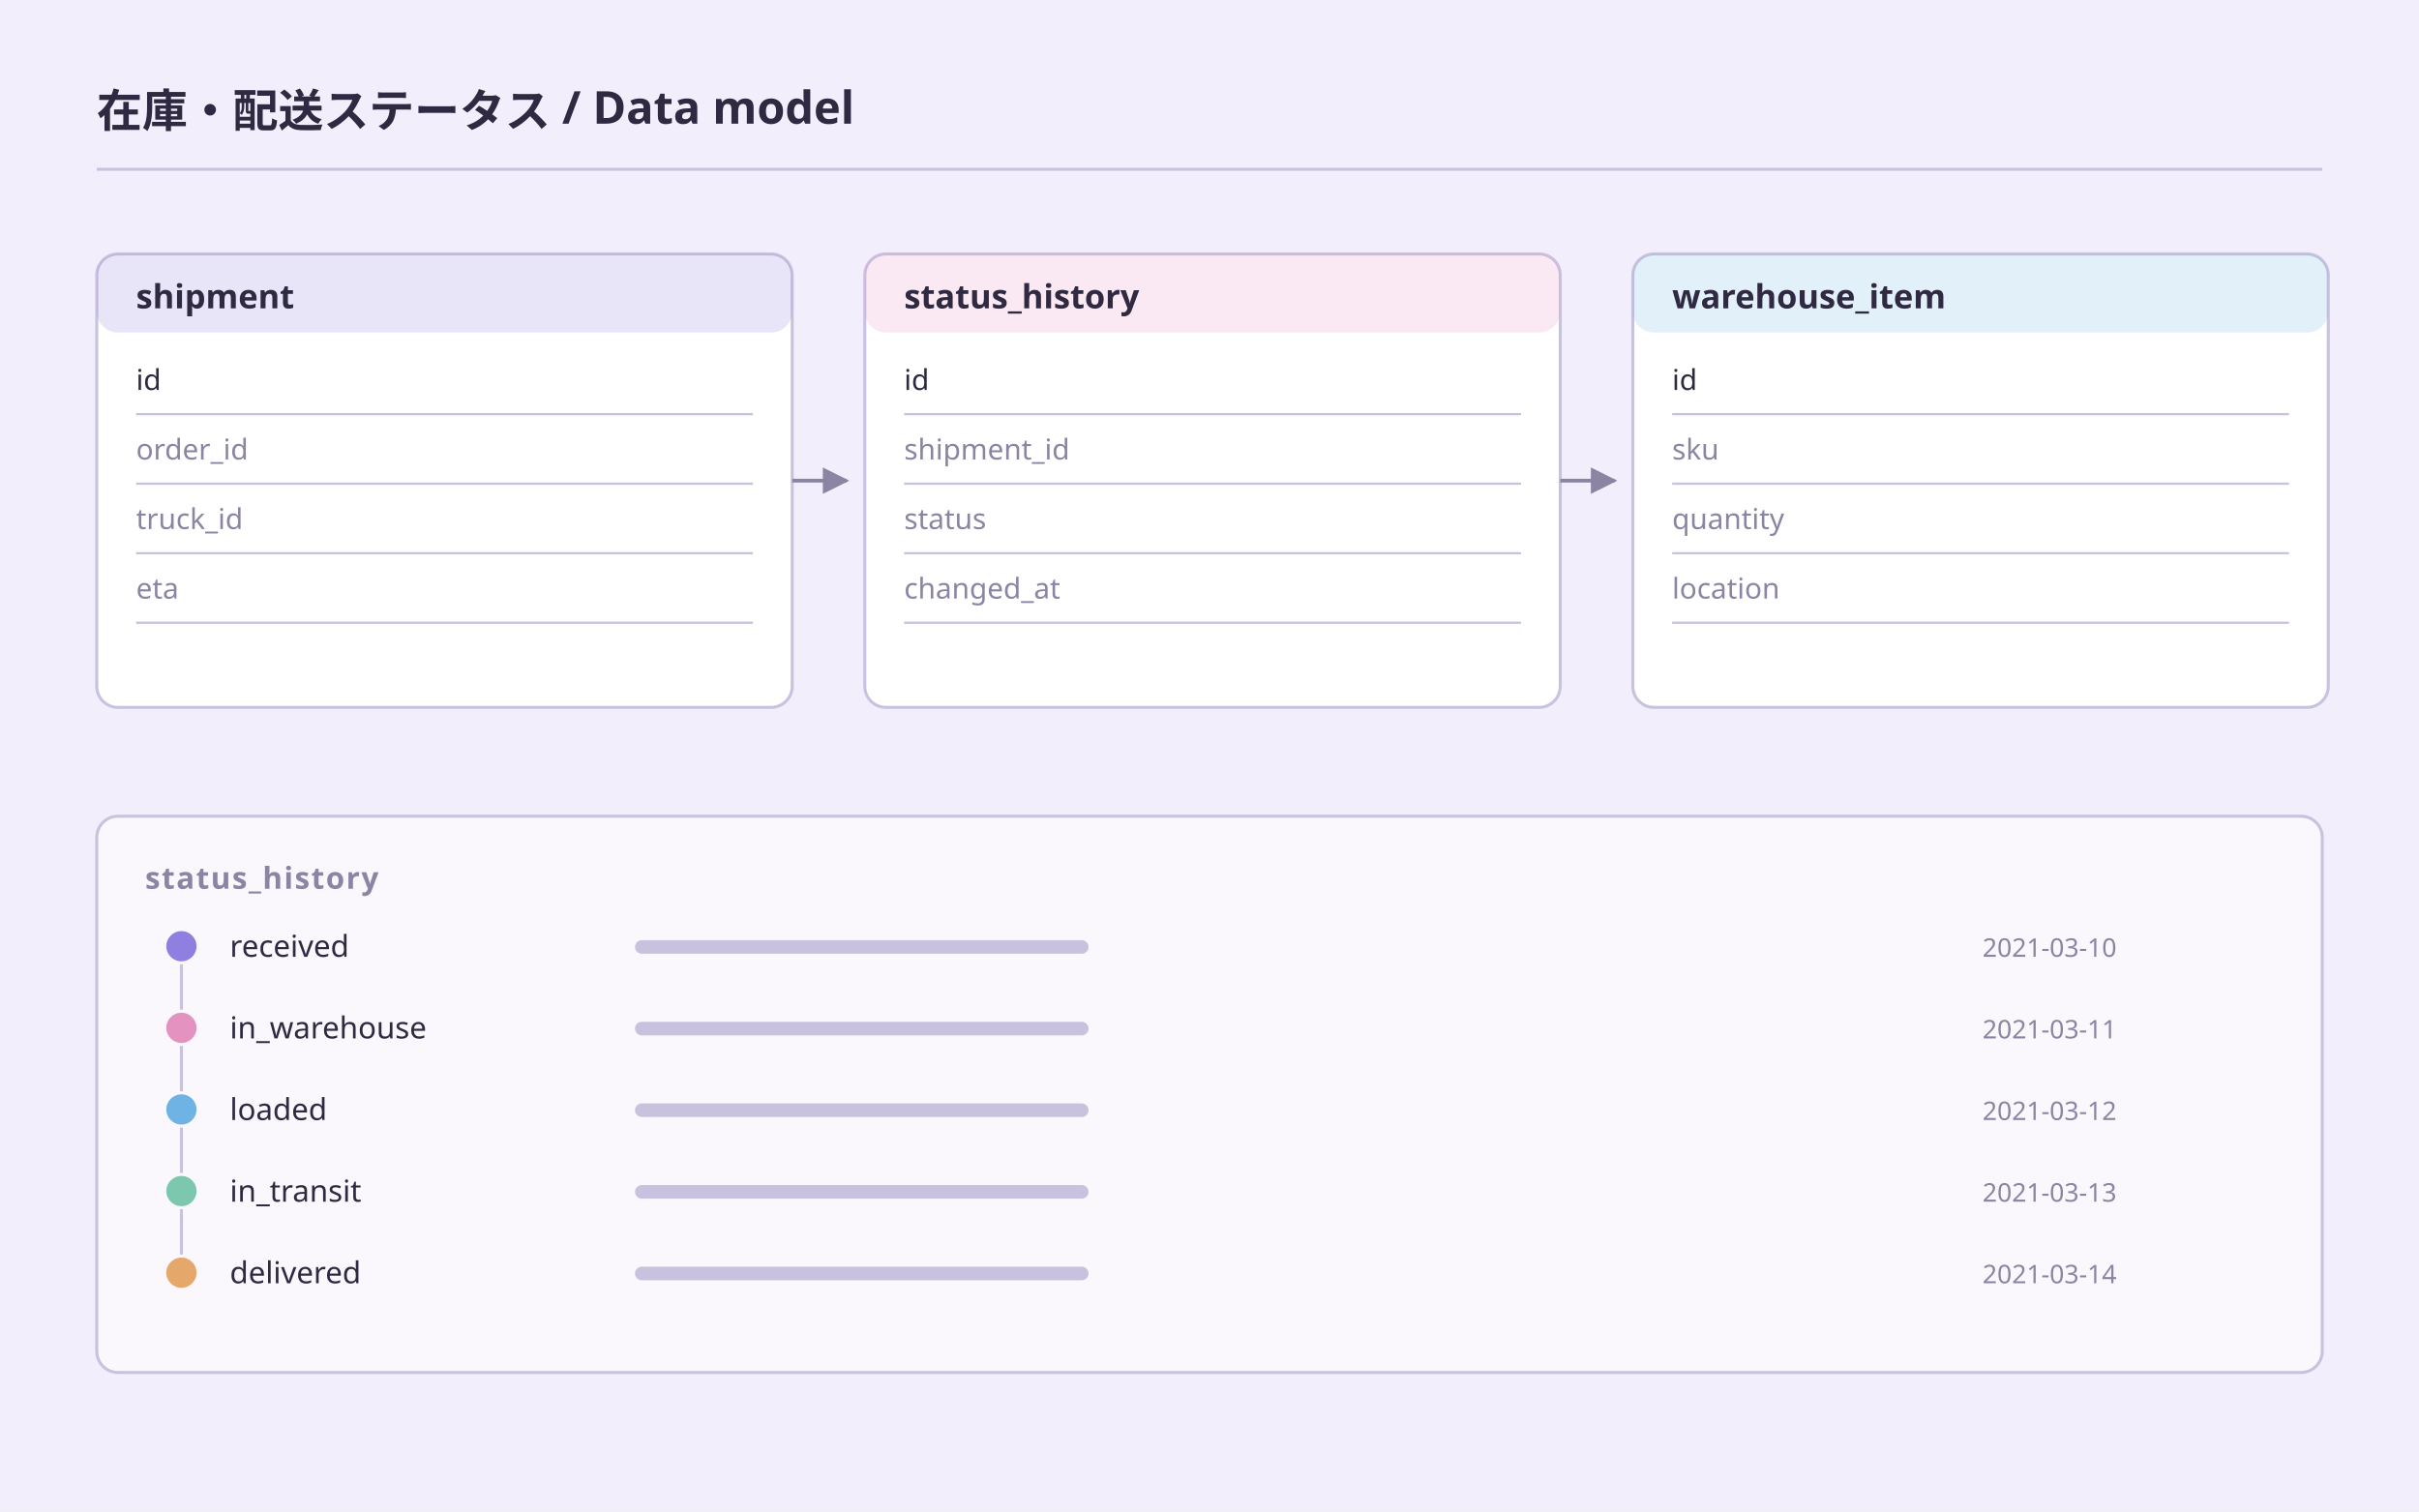
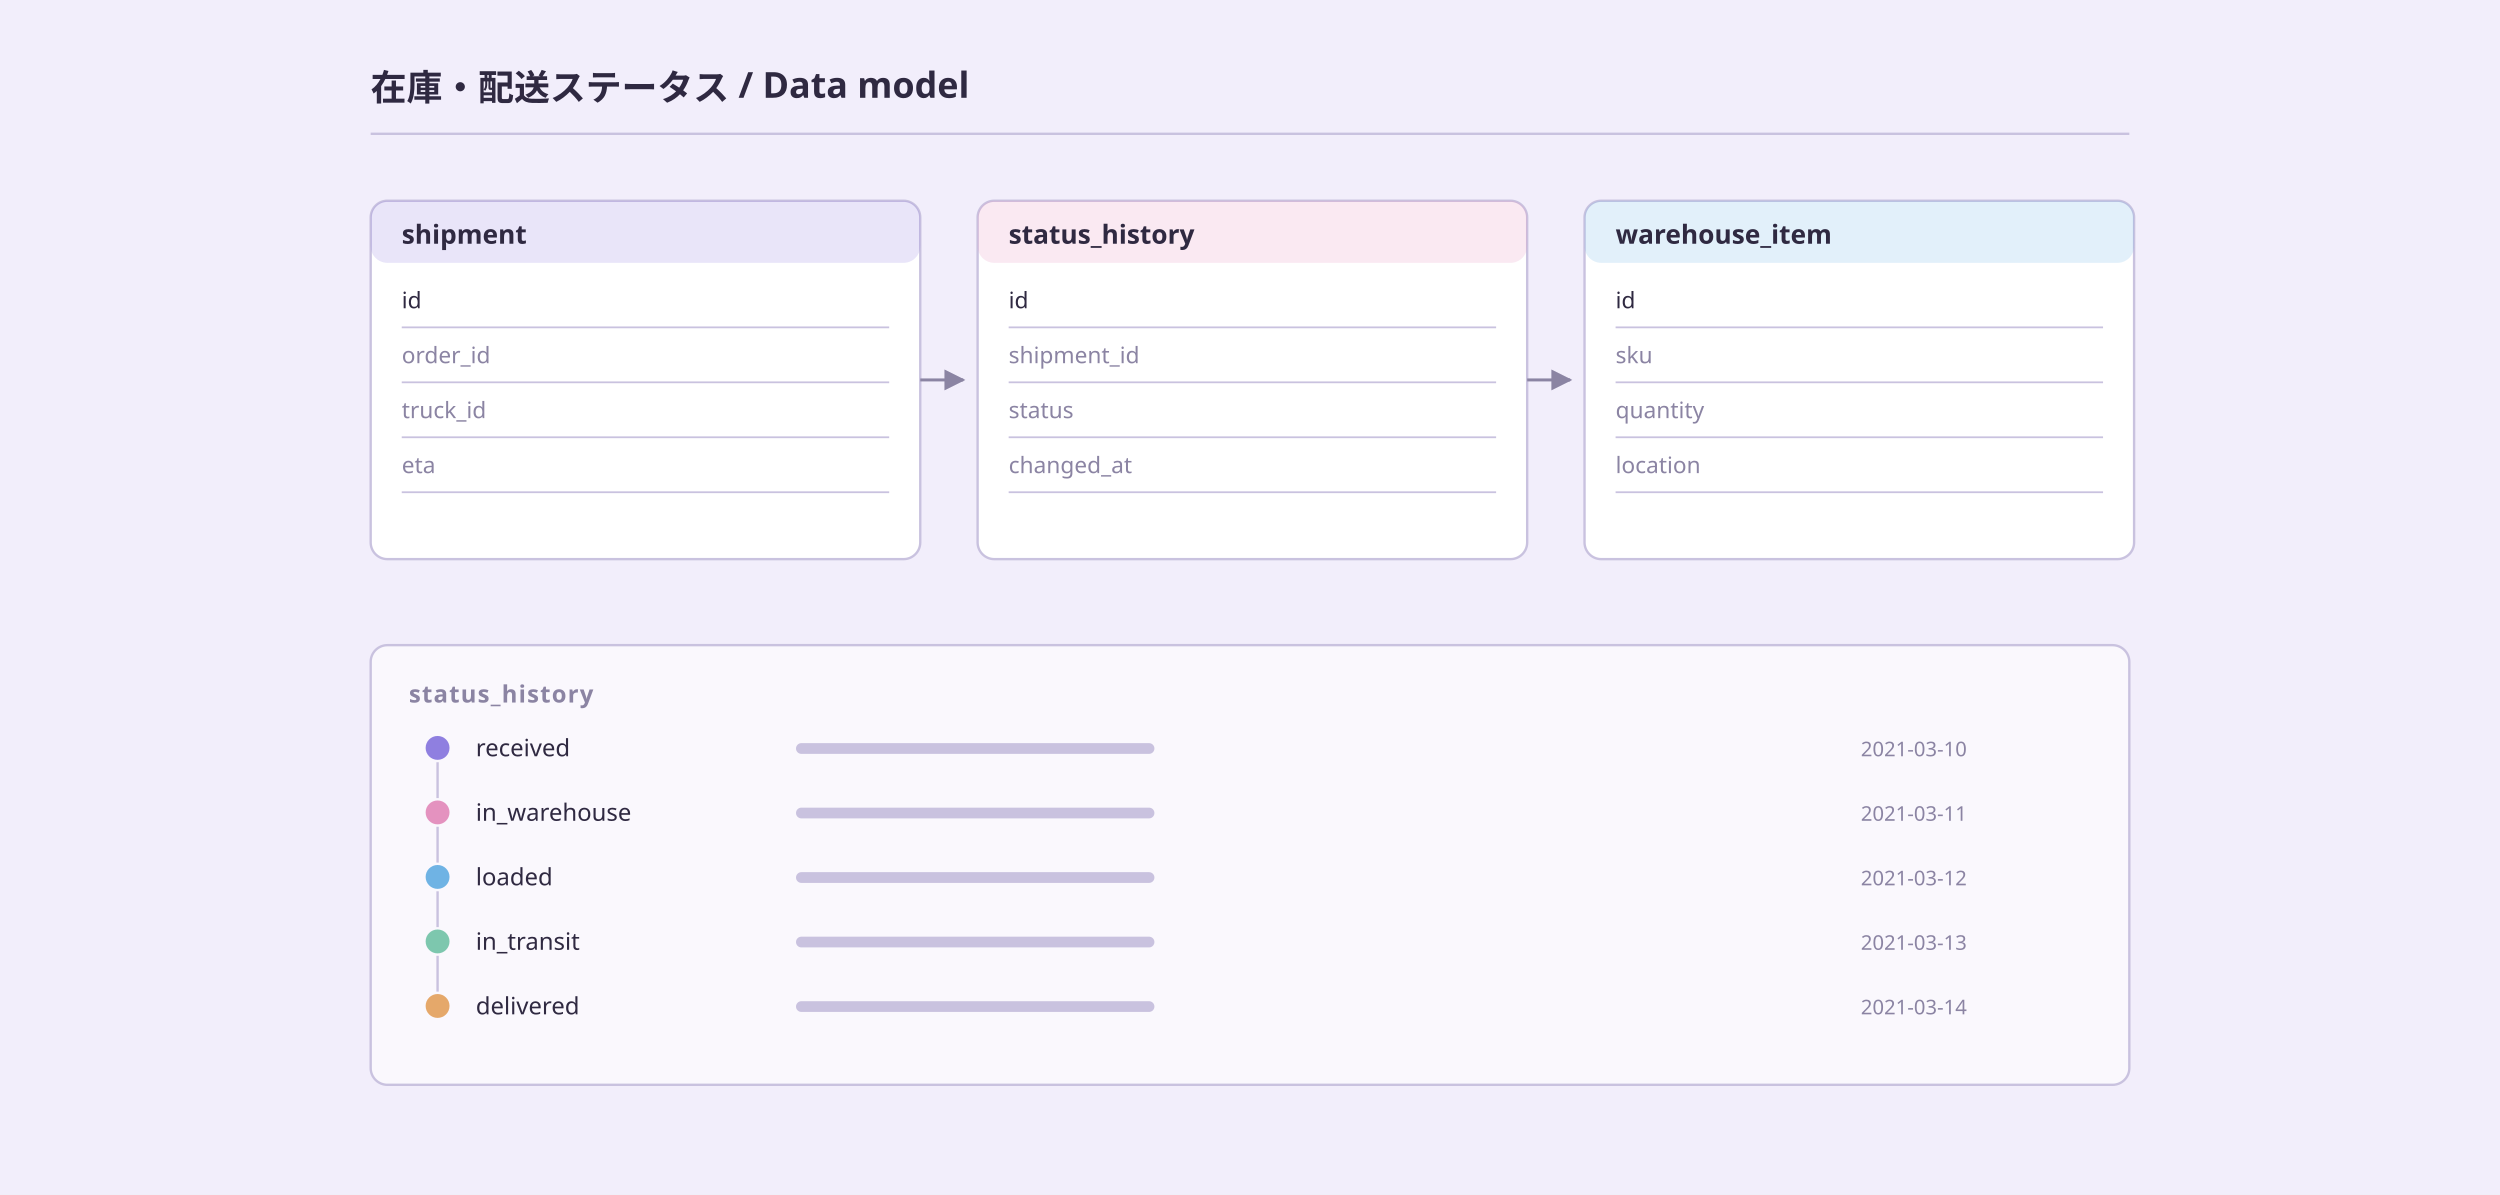
- <svg xmlns="http://www.w3.org/2000/svg" viewBox="0 0 1600 1000" width="1600" height="1000" role="img" aria-label="在庫・配送ステータス / Data model">
+ <svg xmlns="http://www.w3.org/2000/svg" viewBox="0 0 1900 908" width="1900" height="908" role="img" aria-label="在庫・配送ステータス / Data model">
  <defs>
    <marker id="tip" viewBox="0 0 10 10" refX="9" refY="5" markerWidth="7" markerHeight="7" orient="auto">
      <path d="M0 0 L10 5 L0 10 z" fill="#8b84a3" />
    </marker>
  </defs>
-   <rect width="1600" height="1000" fill="#f2eefb" />
-   <text x="64" y="84" fill="#2f2941" font-family="'Segoe UI',system-ui,sans-serif" font-size="30" font-weight="600" text-anchor="start" letter-spacing="0">在庫・配送ステータス / Data model</text>
-   <line x1="64" y1="112" x2="1536" y2="112" stroke="#c9c2df" stroke-width="2" />
-   <rect x="64" y="168" width="460" height="300" rx="14" fill="#ffffff" stroke="#c9c2df" stroke-width="2" />
-   <rect x="64" y="168" width="460" height="52" rx="14" fill="#8f7fe0" opacity="0.2" />
-   <text x="90" y="204" fill="#2f2941" font-family="'Segoe UI',system-ui,sans-serif" font-size="22" font-weight="600" text-anchor="start" letter-spacing="0">shipment</text>
-   <text x="90" y="258" fill="#2f2941" font-family="'Segoe UI',system-ui,sans-serif" font-size="19" font-weight="400" text-anchor="start" letter-spacing="0">id</text>
-   <line x1="90" y1="274" x2="498" y2="274" stroke="#c9c2df" stroke-width="1.5" />
-   <text x="90" y="304" fill="#8b84a3" font-family="'Segoe UI',system-ui,sans-serif" font-size="19" font-weight="400" text-anchor="start" letter-spacing="0">order_id</text>
-   <line x1="90" y1="320" x2="498" y2="320" stroke="#c9c2df" stroke-width="1.5" />
-   <text x="90" y="350" fill="#8b84a3" font-family="'Segoe UI',system-ui,sans-serif" font-size="19" font-weight="400" text-anchor="start" letter-spacing="0">truck_id</text>
-   <line x1="90" y1="366" x2="498" y2="366" stroke="#c9c2df" stroke-width="1.5" />
-   <text x="90" y="396" fill="#8b84a3" font-family="'Segoe UI',system-ui,sans-serif" font-size="19" font-weight="400" text-anchor="start" letter-spacing="0">eta</text>
-   <line x1="90" y1="412" x2="498" y2="412" stroke="#c9c2df" stroke-width="1.5" />
-   <rect x="572" y="168" width="460" height="300" rx="14" fill="#ffffff" stroke="#c9c2df" stroke-width="2" />
-   <rect x="572" y="168" width="460" height="52" rx="14" fill="#e492bf" opacity="0.2" />
-   <text x="598" y="204" fill="#2f2941" font-family="'Segoe UI',system-ui,sans-serif" font-size="22" font-weight="600" text-anchor="start" letter-spacing="0">status_history</text>
-   <text x="598" y="258" fill="#2f2941" font-family="'Segoe UI',system-ui,sans-serif" font-size="19" font-weight="400" text-anchor="start" letter-spacing="0">id</text>
-   <line x1="598" y1="274" x2="1006" y2="274" stroke="#c9c2df" stroke-width="1.5" />
-   <text x="598" y="304" fill="#8b84a3" font-family="'Segoe UI',system-ui,sans-serif" font-size="19" font-weight="400" text-anchor="start" letter-spacing="0">shipment_id</text>
-   <line x1="598" y1="320" x2="1006" y2="320" stroke="#c9c2df" stroke-width="1.5" />
-   <text x="598" y="350" fill="#8b84a3" font-family="'Segoe UI',system-ui,sans-serif" font-size="19" font-weight="400" text-anchor="start" letter-spacing="0">status</text>
-   <line x1="598" y1="366" x2="1006" y2="366" stroke="#c9c2df" stroke-width="1.5" />
-   <text x="598" y="396" fill="#8b84a3" font-family="'Segoe UI',system-ui,sans-serif" font-size="19" font-weight="400" text-anchor="start" letter-spacing="0">changed_at</text>
-   <line x1="598" y1="412" x2="1006" y2="412" stroke="#c9c2df" stroke-width="1.5" />
-   <rect x="1080" y="168" width="460" height="300" rx="14" fill="#ffffff" stroke="#c9c2df" stroke-width="2" />
-   <rect x="1080" y="168" width="460" height="52" rx="14" fill="#6fb3e4" opacity="0.2" />
-   <text x="1106" y="204" fill="#2f2941" font-family="'Segoe UI',system-ui,sans-serif" font-size="22" font-weight="600" text-anchor="start" letter-spacing="0">warehouse_item</text>
-   <text x="1106" y="258" fill="#2f2941" font-family="'Segoe UI',system-ui,sans-serif" font-size="19" font-weight="400" text-anchor="start" letter-spacing="0">id</text>
-   <line x1="1106" y1="274" x2="1514" y2="274" stroke="#c9c2df" stroke-width="1.5" />
-   <text x="1106" y="304" fill="#8b84a3" font-family="'Segoe UI',system-ui,sans-serif" font-size="19" font-weight="400" text-anchor="start" letter-spacing="0">sku</text>
-   <line x1="1106" y1="320" x2="1514" y2="320" stroke="#c9c2df" stroke-width="1.5" />
-   <text x="1106" y="350" fill="#8b84a3" font-family="'Segoe UI',system-ui,sans-serif" font-size="19" font-weight="400" text-anchor="start" letter-spacing="0">quantity</text>
-   <line x1="1106" y1="366" x2="1514" y2="366" stroke="#c9c2df" stroke-width="1.5" />
-   <text x="1106" y="396" fill="#8b84a3" font-family="'Segoe UI',system-ui,sans-serif" font-size="19" font-weight="400" text-anchor="start" letter-spacing="0">location</text>
-   <line x1="1106" y1="412" x2="1514" y2="412" stroke="#c9c2df" stroke-width="1.5" />
-   <line x1="524" y1="318" x2="560" y2="318" stroke="#8b84a3" stroke-width="2.5" marker-end="url(#tip)" />
-   <line x1="1032" y1="318" x2="1068" y2="318" stroke="#8b84a3" stroke-width="2.5" marker-end="url(#tip)" />
-   <rect x="64" y="540" width="1472" height="368" rx="14" fill="rgba(255,255,255,.6)" stroke="#c9c2df" stroke-width="2" />
-   <text x="96" y="588" fill="#8b84a3" font-family="'Segoe UI',system-ui,sans-serif" font-size="20" font-weight="600" text-anchor="start" letter-spacing="1">status_history</text>
-   <circle cx="120" cy="626" r="10" fill="#8f7fe0" />
-   <line x1="120" y1="638" x2="120" y2="668" stroke="#c9c2df" stroke-width="2" />
-   <text x="152" y="633" fill="#2f2941" font-family="'Segoe UI',system-ui,sans-serif" font-size="20" font-weight="400" text-anchor="start" letter-spacing="0">received</text>
-   <rect x="420" y="622" width="300" height="9" rx="4.5" fill="#c9c2df" />
-   <text x="1400" y="633" fill="#8b84a3" font-family="'Segoe UI',system-ui,sans-serif" font-size="17" font-weight="400" text-anchor="end" letter-spacing="0">2021-03-10</text>
-   <circle cx="120" cy="680" r="10" fill="#e492bf" />
-   <line x1="120" y1="692" x2="120" y2="722" stroke="#c9c2df" stroke-width="2" />
-   <text x="152" y="687" fill="#2f2941" font-family="'Segoe UI',system-ui,sans-serif" font-size="20" font-weight="400" text-anchor="start" letter-spacing="0">in_warehouse</text>
-   <rect x="420" y="676" width="300" height="9" rx="4.5" fill="#c9c2df" />
-   <text x="1400" y="687" fill="#8b84a3" font-family="'Segoe UI',system-ui,sans-serif" font-size="17" font-weight="400" text-anchor="end" letter-spacing="0">2021-03-11</text>
-   <circle cx="120" cy="734" r="10" fill="#6fb3e4" />
-   <line x1="120" y1="746" x2="120" y2="776" stroke="#c9c2df" stroke-width="2" />
-   <text x="152" y="741" fill="#2f2941" font-family="'Segoe UI',system-ui,sans-serif" font-size="20" font-weight="400" text-anchor="start" letter-spacing="0">loaded</text>
-   <rect x="420" y="730" width="300" height="9" rx="4.5" fill="#c9c2df" />
-   <text x="1400" y="741" fill="#8b84a3" font-family="'Segoe UI',system-ui,sans-serif" font-size="17" font-weight="400" text-anchor="end" letter-spacing="0">2021-03-12</text>
-   <circle cx="120" cy="788" r="10" fill="#7dc7ae" />
-   <line x1="120" y1="800" x2="120" y2="830" stroke="#c9c2df" stroke-width="2" />
-   <text x="152" y="795" fill="#2f2941" font-family="'Segoe UI',system-ui,sans-serif" font-size="20" font-weight="400" text-anchor="start" letter-spacing="0">in_transit</text>
-   <rect x="420" y="784" width="300" height="9" rx="4.5" fill="#c9c2df" />
-   <text x="1400" y="795" fill="#8b84a3" font-family="'Segoe UI',system-ui,sans-serif" font-size="17" font-weight="400" text-anchor="end" letter-spacing="0">2021-03-13</text>
-   <circle cx="120" cy="842" r="10" fill="#e5a86a" />
-   <text x="152" y="849" fill="#2f2941" font-family="'Segoe UI',system-ui,sans-serif" font-size="20" font-weight="400" text-anchor="start" letter-spacing="0">delivered</text>
-   <rect x="420" y="838" width="300" height="9" rx="4.5" fill="#c9c2df" />
-   <text x="1400" y="849" fill="#8b84a3" font-family="'Segoe UI',system-ui,sans-serif" font-size="17" font-weight="400" text-anchor="end" letter-spacing="0">2021-03-14</text>
+   <rect width="1900" height="908" fill="#f2eefb" />
+   <g transform="translate(223.60 0) scale(0.908)">
+     <text x="64" y="84" fill="#2f2941" font-family="'Segoe UI',system-ui,sans-serif" font-size="30" font-weight="600" text-anchor="start" letter-spacing="0">在庫・配送ステータス / Data model</text>
+     <line x1="64" y1="112" x2="1536" y2="112" stroke="#c9c2df" stroke-width="2" />
+     <rect x="64" y="168" width="460" height="300" rx="14" fill="#ffffff" stroke="#c9c2df" stroke-width="2" />
+     <rect x="64" y="168" width="460" height="52" rx="14" fill="#8f7fe0" opacity="0.2" />
+     <text x="90" y="204" fill="#2f2941" font-family="'Segoe UI',system-ui,sans-serif" font-size="22" font-weight="600" text-anchor="start" letter-spacing="0">shipment</text>
+     <text x="90" y="258" fill="#2f2941" font-family="'Segoe UI',system-ui,sans-serif" font-size="19" font-weight="400" text-anchor="start" letter-spacing="0">id</text>
+     <line x1="90" y1="274" x2="498" y2="274" stroke="#c9c2df" stroke-width="1.5" />
+     <text x="90" y="304" fill="#8b84a3" font-family="'Segoe UI',system-ui,sans-serif" font-size="19" font-weight="400" text-anchor="start" letter-spacing="0">order_id</text>
+     <line x1="90" y1="320" x2="498" y2="320" stroke="#c9c2df" stroke-width="1.5" />
+     <text x="90" y="350" fill="#8b84a3" font-family="'Segoe UI',system-ui,sans-serif" font-size="19" font-weight="400" text-anchor="start" letter-spacing="0">truck_id</text>
+     <line x1="90" y1="366" x2="498" y2="366" stroke="#c9c2df" stroke-width="1.5" />
+     <text x="90" y="396" fill="#8b84a3" font-family="'Segoe UI',system-ui,sans-serif" font-size="19" font-weight="400" text-anchor="start" letter-spacing="0">eta</text>
+     <line x1="90" y1="412" x2="498" y2="412" stroke="#c9c2df" stroke-width="1.5" />
+     <rect x="572" y="168" width="460" height="300" rx="14" fill="#ffffff" stroke="#c9c2df" stroke-width="2" />
+     <rect x="572" y="168" width="460" height="52" rx="14" fill="#e492bf" opacity="0.2" />
+     <text x="598" y="204" fill="#2f2941" font-family="'Segoe UI',system-ui,sans-serif" font-size="22" font-weight="600" text-anchor="start" letter-spacing="0">status_history</text>
+     <text x="598" y="258" fill="#2f2941" font-family="'Segoe UI',system-ui,sans-serif" font-size="19" font-weight="400" text-anchor="start" letter-spacing="0">id</text>
+     <line x1="598" y1="274" x2="1006" y2="274" stroke="#c9c2df" stroke-width="1.5" />
+     <text x="598" y="304" fill="#8b84a3" font-family="'Segoe UI',system-ui,sans-serif" font-size="19" font-weight="400" text-anchor="start" letter-spacing="0">shipment_id</text>
+     <line x1="598" y1="320" x2="1006" y2="320" stroke="#c9c2df" stroke-width="1.5" />
+     <text x="598" y="350" fill="#8b84a3" font-family="'Segoe UI',system-ui,sans-serif" font-size="19" font-weight="400" text-anchor="start" letter-spacing="0">status</text>
+     <line x1="598" y1="366" x2="1006" y2="366" stroke="#c9c2df" stroke-width="1.5" />
+     <text x="598" y="396" fill="#8b84a3" font-family="'Segoe UI',system-ui,sans-serif" font-size="19" font-weight="400" text-anchor="start" letter-spacing="0">changed_at</text>
+     <line x1="598" y1="412" x2="1006" y2="412" stroke="#c9c2df" stroke-width="1.5" />
+     <rect x="1080" y="168" width="460" height="300" rx="14" fill="#ffffff" stroke="#c9c2df" stroke-width="2" />
+     <rect x="1080" y="168" width="460" height="52" rx="14" fill="#6fb3e4" opacity="0.2" />
+     <text x="1106" y="204" fill="#2f2941" font-family="'Segoe UI',system-ui,sans-serif" font-size="22" font-weight="600" text-anchor="start" letter-spacing="0">warehouse_item</text>
+     <text x="1106" y="258" fill="#2f2941" font-family="'Segoe UI',system-ui,sans-serif" font-size="19" font-weight="400" text-anchor="start" letter-spacing="0">id</text>
+     <line x1="1106" y1="274" x2="1514" y2="274" stroke="#c9c2df" stroke-width="1.5" />
+     <text x="1106" y="304" fill="#8b84a3" font-family="'Segoe UI',system-ui,sans-serif" font-size="19" font-weight="400" text-anchor="start" letter-spacing="0">sku</text>
+     <line x1="1106" y1="320" x2="1514" y2="320" stroke="#c9c2df" stroke-width="1.5" />
+     <text x="1106" y="350" fill="#8b84a3" font-family="'Segoe UI',system-ui,sans-serif" font-size="19" font-weight="400" text-anchor="start" letter-spacing="0">quantity</text>
+     <line x1="1106" y1="366" x2="1514" y2="366" stroke="#c9c2df" stroke-width="1.5" />
+     <text x="1106" y="396" fill="#8b84a3" font-family="'Segoe UI',system-ui,sans-serif" font-size="19" font-weight="400" text-anchor="start" letter-spacing="0">location</text>
+     <line x1="1106" y1="412" x2="1514" y2="412" stroke="#c9c2df" stroke-width="1.5" />
+     <line x1="524" y1="318" x2="560" y2="318" stroke="#8b84a3" stroke-width="2.5" marker-end="url(#tip)" />
+     <line x1="1032" y1="318" x2="1068" y2="318" stroke="#8b84a3" stroke-width="2.5" marker-end="url(#tip)" />
+     <rect x="64" y="540" width="1472" height="368" rx="14" fill="rgba(255,255,255,.6)" stroke="#c9c2df" stroke-width="2" />
+     <text x="96" y="588" fill="#8b84a3" font-family="'Segoe UI',system-ui,sans-serif" font-size="20" font-weight="600" text-anchor="start" letter-spacing="1">status_history</text>
+     <circle cx="120" cy="626" r="10" fill="#8f7fe0" />
+     <line x1="120" y1="638" x2="120" y2="668" stroke="#c9c2df" stroke-width="2" />
+     <text x="152" y="633" fill="#2f2941" font-family="'Segoe UI',system-ui,sans-serif" font-size="20" font-weight="400" text-anchor="start" letter-spacing="0">received</text>
+     <rect x="420" y="622" width="300" height="9" rx="4.5" fill="#c9c2df" />
+     <text x="1400" y="633" fill="#8b84a3" font-family="'Segoe UI',system-ui,sans-serif" font-size="17" font-weight="400" text-anchor="end" letter-spacing="0">2021-03-10</text>
+     <circle cx="120" cy="680" r="10" fill="#e492bf" />
+     <line x1="120" y1="692" x2="120" y2="722" stroke="#c9c2df" stroke-width="2" />
+     <text x="152" y="687" fill="#2f2941" font-family="'Segoe UI',system-ui,sans-serif" font-size="20" font-weight="400" text-anchor="start" letter-spacing="0">in_warehouse</text>
+     <rect x="420" y="676" width="300" height="9" rx="4.5" fill="#c9c2df" />
+     <text x="1400" y="687" fill="#8b84a3" font-family="'Segoe UI',system-ui,sans-serif" font-size="17" font-weight="400" text-anchor="end" letter-spacing="0">2021-03-11</text>
+     <circle cx="120" cy="734" r="10" fill="#6fb3e4" />
+     <line x1="120" y1="746" x2="120" y2="776" stroke="#c9c2df" stroke-width="2" />
+     <text x="152" y="741" fill="#2f2941" font-family="'Segoe UI',system-ui,sans-serif" font-size="20" font-weight="400" text-anchor="start" letter-spacing="0">loaded</text>
+     <rect x="420" y="730" width="300" height="9" rx="4.5" fill="#c9c2df" />
+     <text x="1400" y="741" fill="#8b84a3" font-family="'Segoe UI',system-ui,sans-serif" font-size="17" font-weight="400" text-anchor="end" letter-spacing="0">2021-03-12</text>
+     <circle cx="120" cy="788" r="10" fill="#7dc7ae" />
+     <line x1="120" y1="800" x2="120" y2="830" stroke="#c9c2df" stroke-width="2" />
+     <text x="152" y="795" fill="#2f2941" font-family="'Segoe UI',system-ui,sans-serif" font-size="20" font-weight="400" text-anchor="start" letter-spacing="0">in_transit</text>
+     <rect x="420" y="784" width="300" height="9" rx="4.5" fill="#c9c2df" />
+     <text x="1400" y="795" fill="#8b84a3" font-family="'Segoe UI',system-ui,sans-serif" font-size="17" font-weight="400" text-anchor="end" letter-spacing="0">2021-03-13</text>
+     <circle cx="120" cy="842" r="10" fill="#e5a86a" />
+     <text x="152" y="849" fill="#2f2941" font-family="'Segoe UI',system-ui,sans-serif" font-size="20" font-weight="400" text-anchor="start" letter-spacing="0">delivered</text>
+     <rect x="420" y="838" width="300" height="9" rx="4.5" fill="#c9c2df" />
+     <text x="1400" y="849" fill="#8b84a3" font-family="'Segoe UI',system-ui,sans-serif" font-size="17" font-weight="400" text-anchor="end" letter-spacing="0">2021-03-14</text>
+   </g>
</svg>
